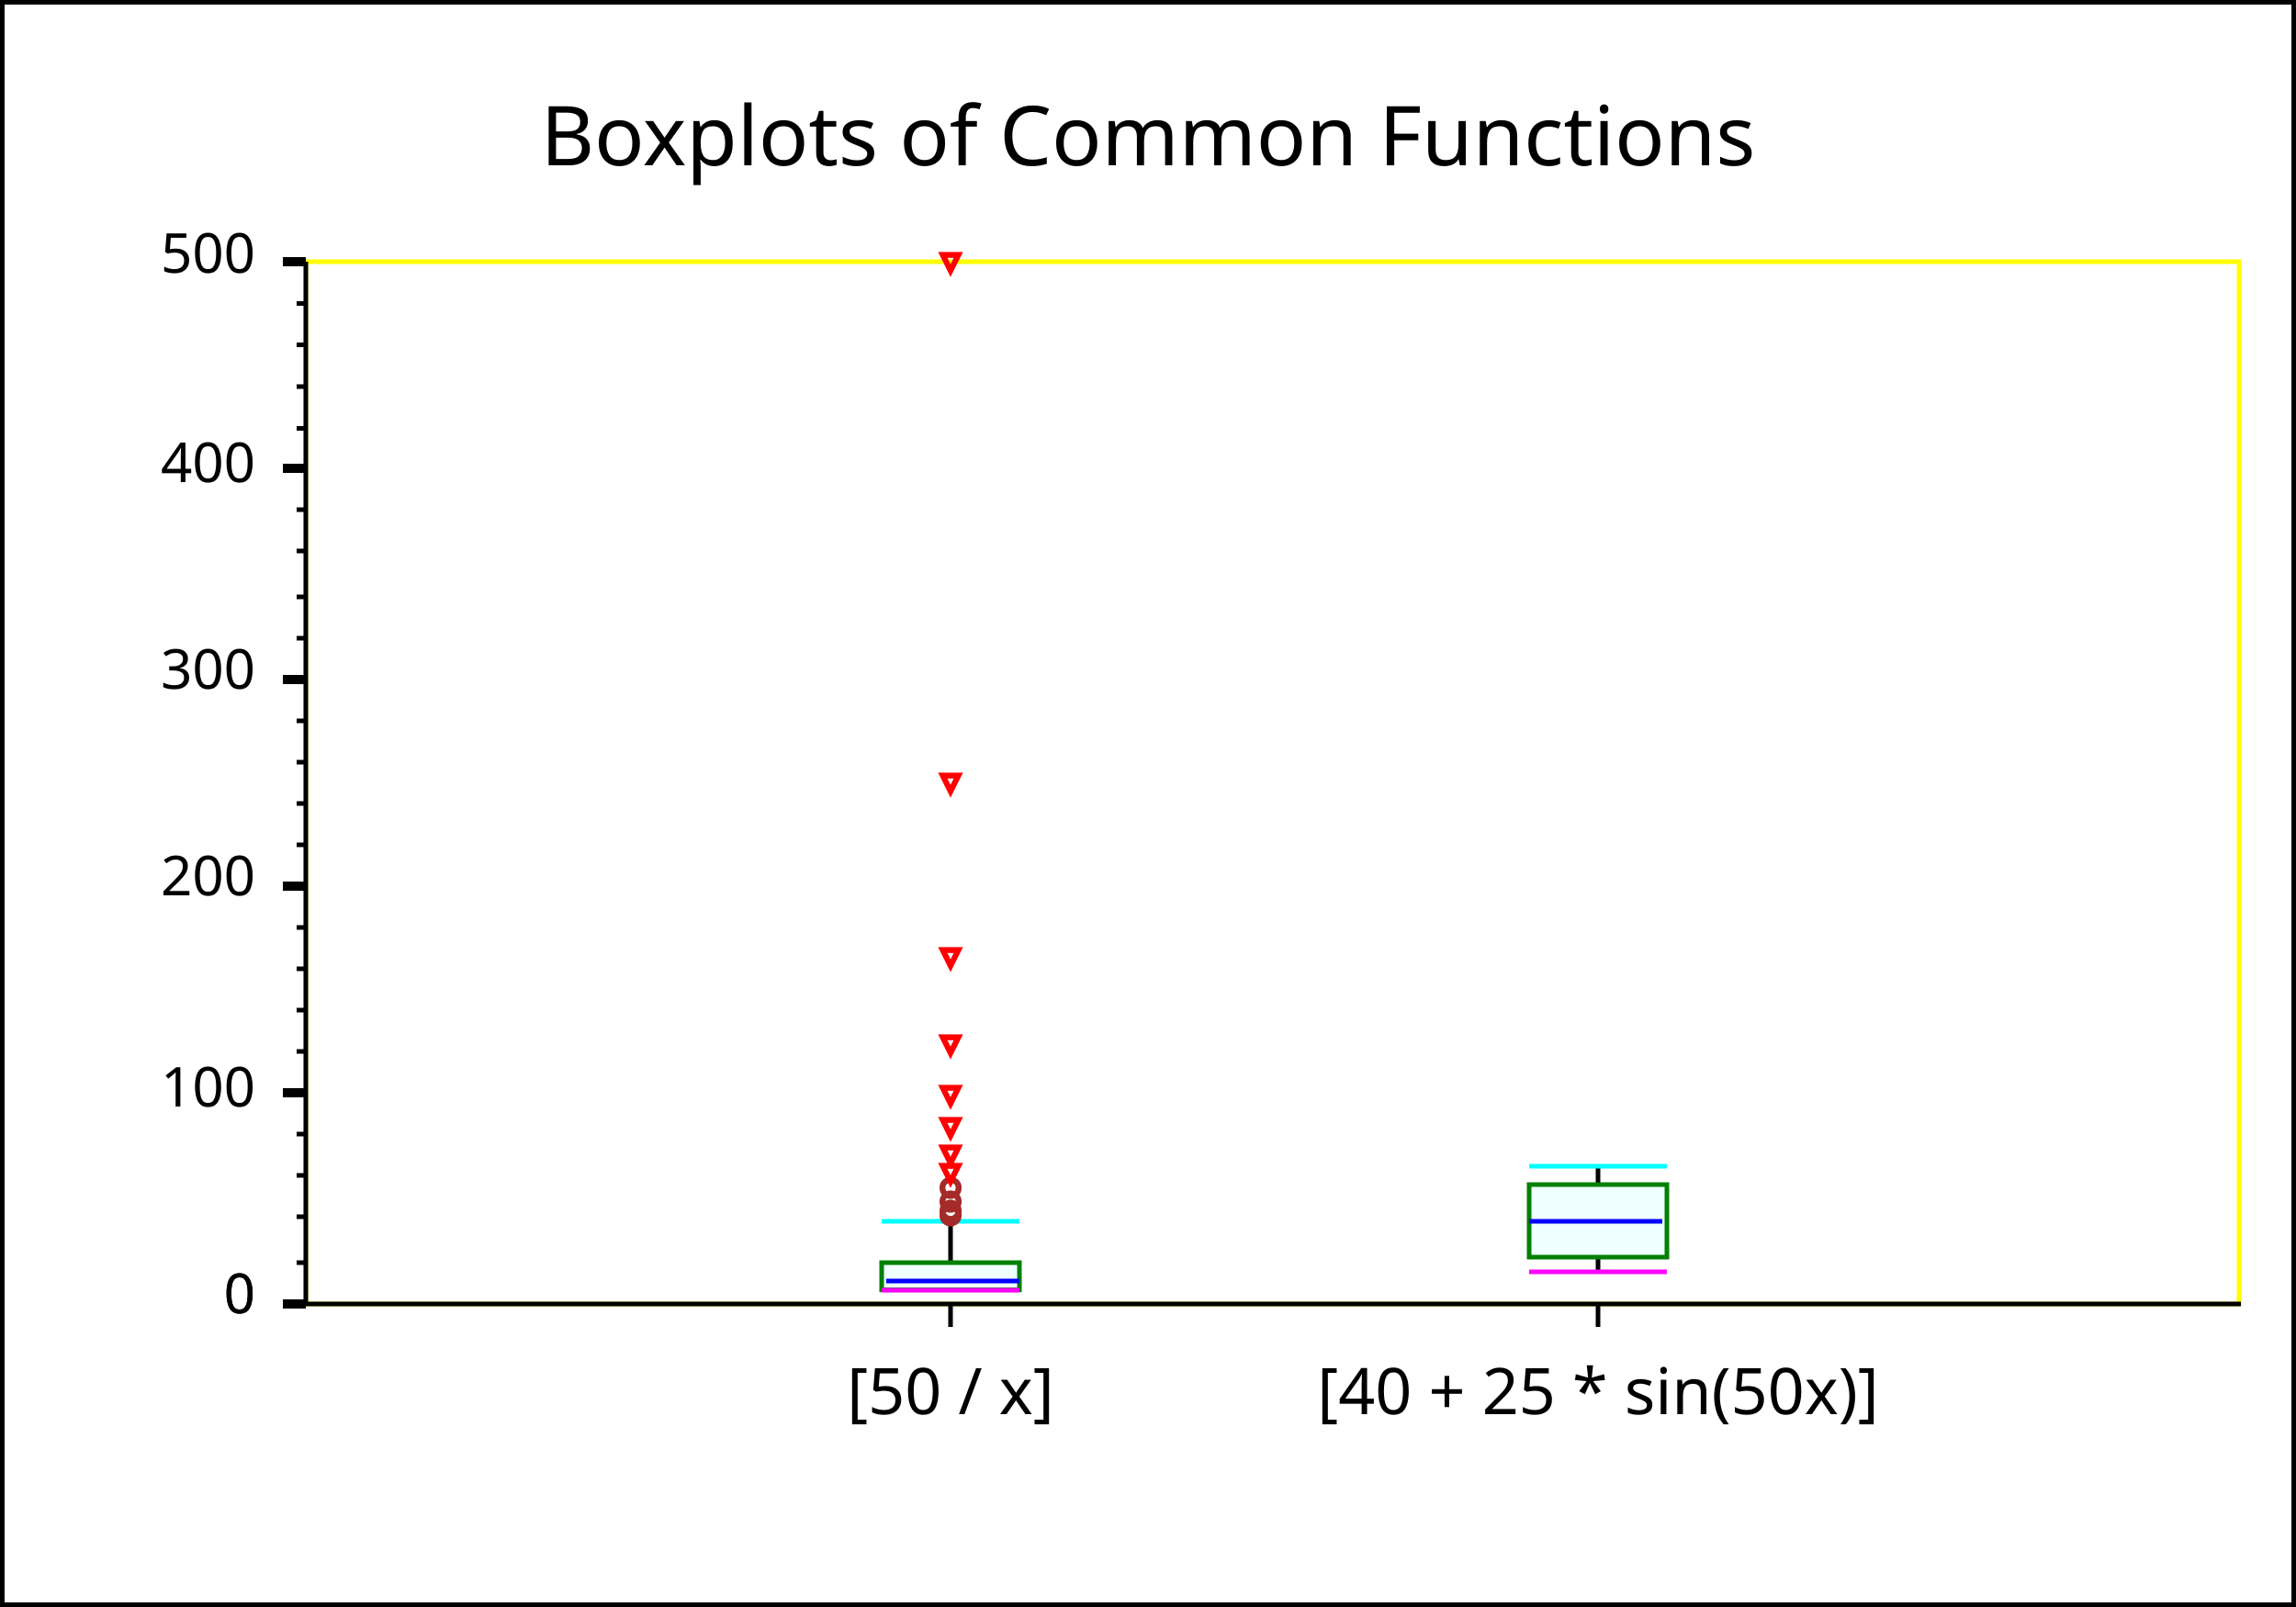
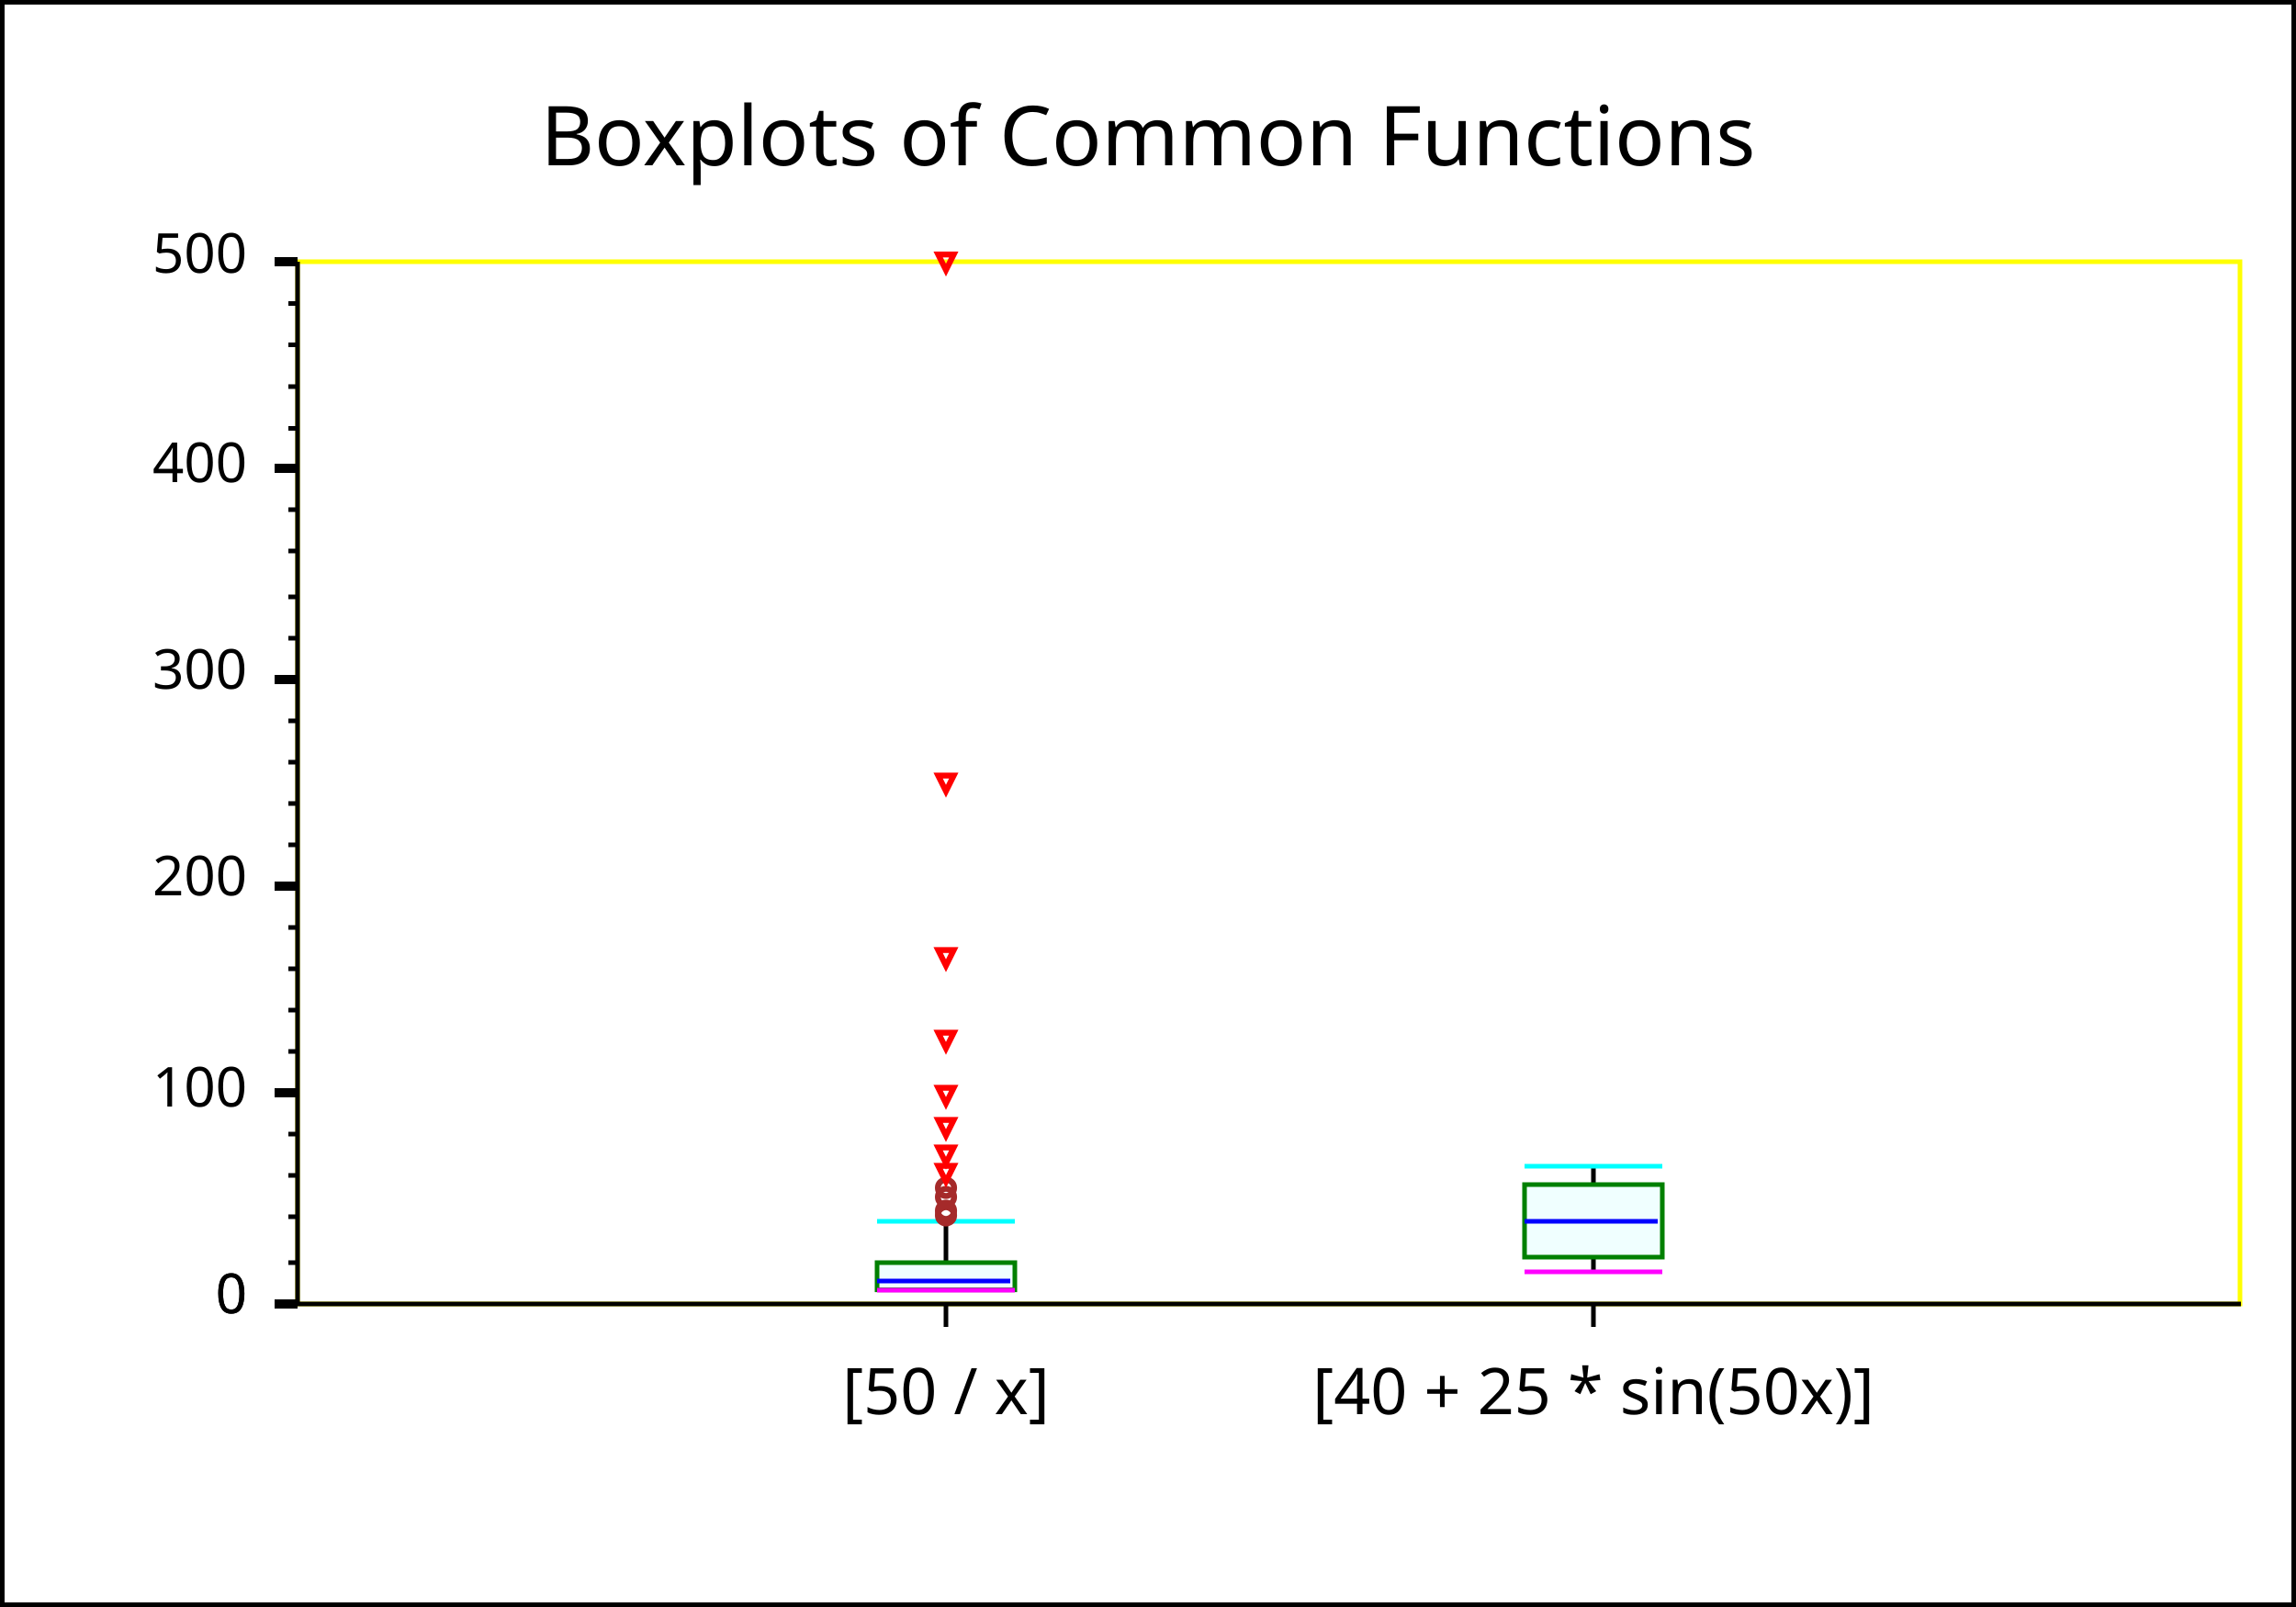
<svg xmlns="http://www.w3.org/2000/svg" width="500" height="350" version="1.1">
  <clipPath id="plot_window">
-     <rect x="61.6" y="52" width="426" height="232" />
+     <rect x="59.8" y="52" width="428" height="232" />
  </clipPath>
  <g id="imageBackground" stroke="rgb(0,0,0)" fill="rgb(255,255,255)" stroke-width="2">
    <rect x="0" y="0" width="500" height="350" />
  </g>
  <g id="plotBackground" stroke="rgb(255,255,0)" fill="rgb(255,255,255)" stroke-width="1">
-     <rect x="66.6" y="57" width="421" height="227" />
+     <rect x="64.8" y="57" width="423" height="227" />
  </g>
  <g id="X-axis" stroke="rgb(0,0,0)" stroke-width="1">
-     <line x1="66.6" y1="284" x2="488" y2="284" />
+     <line x1="64.8" y1="284" x2="488" y2="284" />
  </g>
  <g id="Y-axis" stroke="rgb(0,0,0)" stroke-width="1">
-     <line x1="66.6" y1="284" x2="66.6" y2="57" />
+     <line x1="64.8" y1="284" x2="64.8" y2="57" />
  </g>
  <g id="xMajorTicks" stroke="rgb(0,0,0)" stroke-width="1">
-     <path d="M207,284 L207,289 M348,284 L348,289 " fill="none" />
+     <path d="M206,284 L206,289 M347,284 L347,289 " fill="none" />
  </g>
  <g id="yMajorTicks" stroke="rgb(0,0,0)" stroke-width="2">
-     <path d="M61.6,284 L66.6,284 M61.6,238 L66.6,238 M61.6,193 L66.6,193 M61.6,148 L66.6,148 M61.6,102 L66.6,102 M61.6,57 L66.6,57 M61.6,284 L66.6,284 " fill="none" />
+     <path d="M59.8,284 L64.8,284 M59.8,238 L64.8,238 M59.8,193 L64.8,193 M59.8,148 L64.8,148 M59.8,102 L64.8,102 M59.8,57 L64.8,57 M59.8,284 L64.8,284 " fill="none" />
  </g>
  <g id="yMinorTicks" stroke="rgb(0,0,0)" stroke-width="1">
-     <path d="M64.6,275 L66.6,275 M64.6,265 L66.6,265 M64.6,256 L66.6,256 M64.6,247 L66.6,247 M64.6,229 L66.6,229 M64.6,220 L66.6,220 M64.6,211 L66.6,211 M64.6,202 L66.6,202 M64.6,184 L66.6,184 M64.6,175 L66.6,175 M64.6,166 L66.6,166 M64.6,157 L66.6,157 M64.6,139 L66.6,139 M64.6,130 L66.6,130 M64.6,120 L66.6,120 M64.6,111 L66.6,111 M64.6,93.3 L66.6,93.3 M64.6,84.2 L66.6,84.2 M64.6,75.1 L66.6,75.1 M64.6,66.1 L66.6,66.1 M64.6,284 L66.6,284 " fill="none" />
+     <path d="M62.8,275 L64.8,275 M62.8,265 L64.8,265 M62.8,256 L64.8,256 M62.8,247 L64.8,247 M62.8,229 L64.8,229 M62.8,220 L64.8,220 M62.8,211 L64.8,211 M62.8,202 L64.8,202 M62.8,184 L64.8,184 M62.8,175 L64.8,175 M62.8,166 L64.8,166 M62.8,157 L64.8,157 M62.8,139 L64.8,139 M62.8,130 L64.8,130 M62.8,120 L64.8,120 M62.8,111 L64.8,111 M62.8,93.3 L64.8,93.3 M62.8,84.2 L64.8,84.2 M62.8,75.1 L64.8,75.1 M62.8,66.1 L64.8,66.1 M62.8,284 L64.8,284 " fill="none" />
  </g>
  <g id="YGrid" stroke="rgb(200,220,255)" stroke-width="1" />
  <g id="yMinorGrid" stroke="rgb(200,220,255)" stroke-width="0.5" />
  <g id="valueLabels" fill="rgb(0,0,0)">
-     <text x="207" y="308" text-anchor="middle" font-size="14" font-family="Lucida Sans Unicode">[50 / x]</text>
-     <text x="348" y="308" text-anchor="middle" font-size="14" font-family="Lucida Sans Unicode">[40 + 25 * sin(50x)]</text>
-     <text x="55.6" y="286" text-anchor="end" font-size="12" font-family="Lucida Sans Unicode">0</text>
-     <text x="55.6" y="241" text-anchor="end" font-size="12" font-family="Lucida Sans Unicode">100</text>
-     <text x="55.6" y="195" text-anchor="end" font-size="12" font-family="Lucida Sans Unicode">200</text>
-     <text x="55.6" y="150" text-anchor="end" font-size="12" font-family="Lucida Sans Unicode">300</text>
-     <text x="55.6" y="105" text-anchor="end" font-size="12" font-family="Lucida Sans Unicode">400</text>
-     <text x="55.6" y="59.4" text-anchor="end" font-size="12" font-family="Lucida Sans Unicode">500</text>
-     <text x="55.6" y="286" text-anchor="end" font-size="12" font-family="Lucida Sans Unicode">0</text>
+     <text x="206" y="308" text-anchor="middle" font-size="14" font-family="Lucida Sans Unicode">[50 / x]</text>
+     <text x="347" y="308" text-anchor="middle" font-size="14" font-family="Lucida Sans Unicode">[40 + 25 * sin(50x)]</text>
+     <text x="53.8" y="286" text-anchor="end" font-size="12" font-family="Lucida Sans Unicode">0</text>
+     <text x="53.8" y="241" text-anchor="end" font-size="12" font-family="Lucida Sans Unicode">100</text>
+     <text x="53.8" y="195" text-anchor="end" font-size="12" font-family="Lucida Sans Unicode">200</text>
+     <text x="53.8" y="150" text-anchor="end" font-size="12" font-family="Lucida Sans Unicode">300</text>
+     <text x="53.8" y="105" text-anchor="end" font-size="12" font-family="Lucida Sans Unicode">400</text>
+     <text x="53.8" y="59.4" text-anchor="end" font-size="12" font-family="Lucida Sans Unicode">500</text>
+     <text x="53.8" y="286" text-anchor="end" font-size="12" font-family="Lucida Sans Unicode">0</text>
  </g>
  <g id="yLabel" fill="rgb(0,0,0)">
    <text x="30.2" y="170" text-anchor="middle" transform="rotate(-90 30.2 170 )" font-size="14" font-family="Lucida Sans Unicode" />
  </g>
  <g id="xLabel" fill="rgb(0,0,0)">
-     <text x="277" y="327" text-anchor="middle" font-size="14" font-family="Lucida Sans Unicode" />
+     <text x="276" y="327" text-anchor="middle" font-size="14" font-family="Lucida Sans Unicode" />
  </g>
  <g id="boxAxis" stroke="rgb(0,0,0)">
    <g clip-path="url(#plot_window)" stroke="rgb(0,0,0)" stroke-width="1">
-       <line x1="207" y1="281" x2="207" y2="266" />
+       <line x1="206" y1="281" x2="206" y2="266" />
    </g>
    <g clip-path="url(#plot_window)" stroke="rgb(0,0,0)" stroke-width="1">
-       <line x1="348" y1="277" x2="348" y2="254" />
+       <line x1="347" y1="277" x2="347" y2="254" />
    </g>
  </g>
  <g id="Median" stroke="rgb(255,0,0)" stroke-width="2">
    <g clip-path="url(#plot_window)" stroke="rgb(0,128,0)" fill="rgb(240,255,255)" stroke-width="1">
-       <rect x="192" y="275" width="30" height="5.92" />
+       <rect x="191" y="275" width="30" height="5.92" />
    </g>
    <g clip-path="url(#plot_window)" stroke="rgb(0,0,255)" stroke-width="1">
-       <line x1="193" y1="279" x2="222" y2="279" />
+       <line x1="191" y1="279" x2="220" y2="279" />
    </g>
    <g clip-path="url(#plot_window)" stroke="rgb(0,128,0)" fill="rgb(240,255,255)" stroke-width="1">
-       <rect x="333" y="258" width="30" height="15.8" />
+       <rect x="332" y="258" width="30" height="15.8" />
    </g>
    <g clip-path="url(#plot_window)" stroke="rgb(0,0,255)" stroke-width="1">
-       <line x1="333" y1="266" x2="362" y2="266" />
+       <line x1="332" y1="266" x2="361" y2="266" />
    </g>
  </g>
  <g id="whisker" stroke="rgb(0,0,0)">
    <g clip-path="url(#plot_window)">
      <g stroke="rgb(255,0,255)" fill="rgb(0,0,0)" stroke-width="1">
-         <line x1="192" y1="281" x2="222" y2="281" />
+         <line x1="191" y1="281" x2="221" y2="281" />
      </g>
      <g stroke="rgb(0,255,255)" fill="rgb(0,0,0)" stroke-width="1">
-         <line x1="192" y1="266" x2="222" y2="266" />
+         <line x1="191" y1="266" x2="221" y2="266" />
      </g>
    </g>
    <g clip-path="url(#plot_window)">
      <g stroke="rgb(255,0,255)" fill="rgb(0,0,0)" stroke-width="1">
-         <line x1="333" y1="277" x2="363" y2="277" />
+         <line x1="332" y1="277" x2="362" y2="277" />
      </g>
      <g stroke="rgb(0,255,255)" fill="rgb(0,0,0)" stroke-width="1">
-         <line x1="333" y1="254" x2="363" y2="254" />
+         <line x1="332" y1="254" x2="362" y2="254" />
      </g>
    </g>
  </g>
  <g id="mild_outliers" stroke="rgb(255,192,203)" fill="rgb(0,0,0)">
    <g clip-path="url(#plot_window)" stroke="rgb(165,42,42)">
-       <text x="207" y="260" text-anchor="middle" font-size="5" font-family="Lucida Sans Unicode">○</text>
-       <text x="207" y="263" text-anchor="middle" font-size="5" font-family="Lucida Sans Unicode">○</text>
-       <text x="207" y="265" text-anchor="middle" font-size="5" font-family="Lucida Sans Unicode">○</text>
-       <text x="207" y="266" text-anchor="middle" font-size="5" font-family="Lucida Sans Unicode">○</text>
+       <text x="206" y="260" text-anchor="middle" font-size="5" font-family="Lucida Sans Unicode">○</text>
+       <text x="206" y="262" text-anchor="middle" font-size="5" font-family="Lucida Sans Unicode">○</text>
+       <text x="206" y="265" text-anchor="middle" font-size="5" font-family="Lucida Sans Unicode">○</text>
+       <text x="206" y="266" text-anchor="middle" font-size="5" font-family="Lucida Sans Unicode">○</text>
    </g>
  </g>
  <g id="extreme_outliers" stroke="rgb(128,0,128)" fill="rgb(255,255,255)">
    <g clip-path="url(#plot_window)" stroke="rgb(255,0,0)">
-       <text x="207" y="58.6" text-anchor="middle" font-size="5" font-family="Lucida Sans Unicode">▽</text>
-       <text x="207" y="172" text-anchor="middle" font-size="5" font-family="Lucida Sans Unicode">▽</text>
-       <text x="207" y="210" text-anchor="middle" font-size="5" font-family="Lucida Sans Unicode">▽</text>
-       <text x="207" y="229" text-anchor="middle" font-size="5" font-family="Lucida Sans Unicode">▽</text>
-       <text x="207" y="240" text-anchor="middle" font-size="5" font-family="Lucida Sans Unicode">▽</text>
-       <text x="207" y="247" text-anchor="middle" font-size="5" font-family="Lucida Sans Unicode">▽</text>
-       <text x="207" y="253" text-anchor="middle" font-size="5" font-family="Lucida Sans Unicode">▽</text>
-       <text x="207" y="257" text-anchor="middle" font-size="5" font-family="Lucida Sans Unicode">▽</text>
+       <text x="206" y="58.5" text-anchor="middle" font-size="5" font-family="Lucida Sans Unicode">▽</text>
+       <text x="206" y="172" text-anchor="middle" font-size="5" font-family="Lucida Sans Unicode">▽</text>
+       <text x="206" y="210" text-anchor="middle" font-size="5" font-family="Lucida Sans Unicode">▽</text>
+       <text x="206" y="228" text-anchor="middle" font-size="5" font-family="Lucida Sans Unicode">▽</text>
+       <text x="206" y="240" text-anchor="middle" font-size="5" font-family="Lucida Sans Unicode">▽</text>
+       <text x="206" y="247" text-anchor="middle" font-size="5" font-family="Lucida Sans Unicode">▽</text>
+       <text x="206" y="253" text-anchor="middle" font-size="5" font-family="Lucida Sans Unicode">▽</text>
+       <text x="206" y="257" text-anchor="middle" font-size="5" font-family="Lucida Sans Unicode">▽</text>
    </g>
  </g>
  <g id="title" fill="rgb(0,0,0)">
    <text x="250" y="36" text-anchor="middle" font-size="18" font-family="Lucida Sans Unicode">Boxplots of Common Functions</text>
  </g>
</svg>
